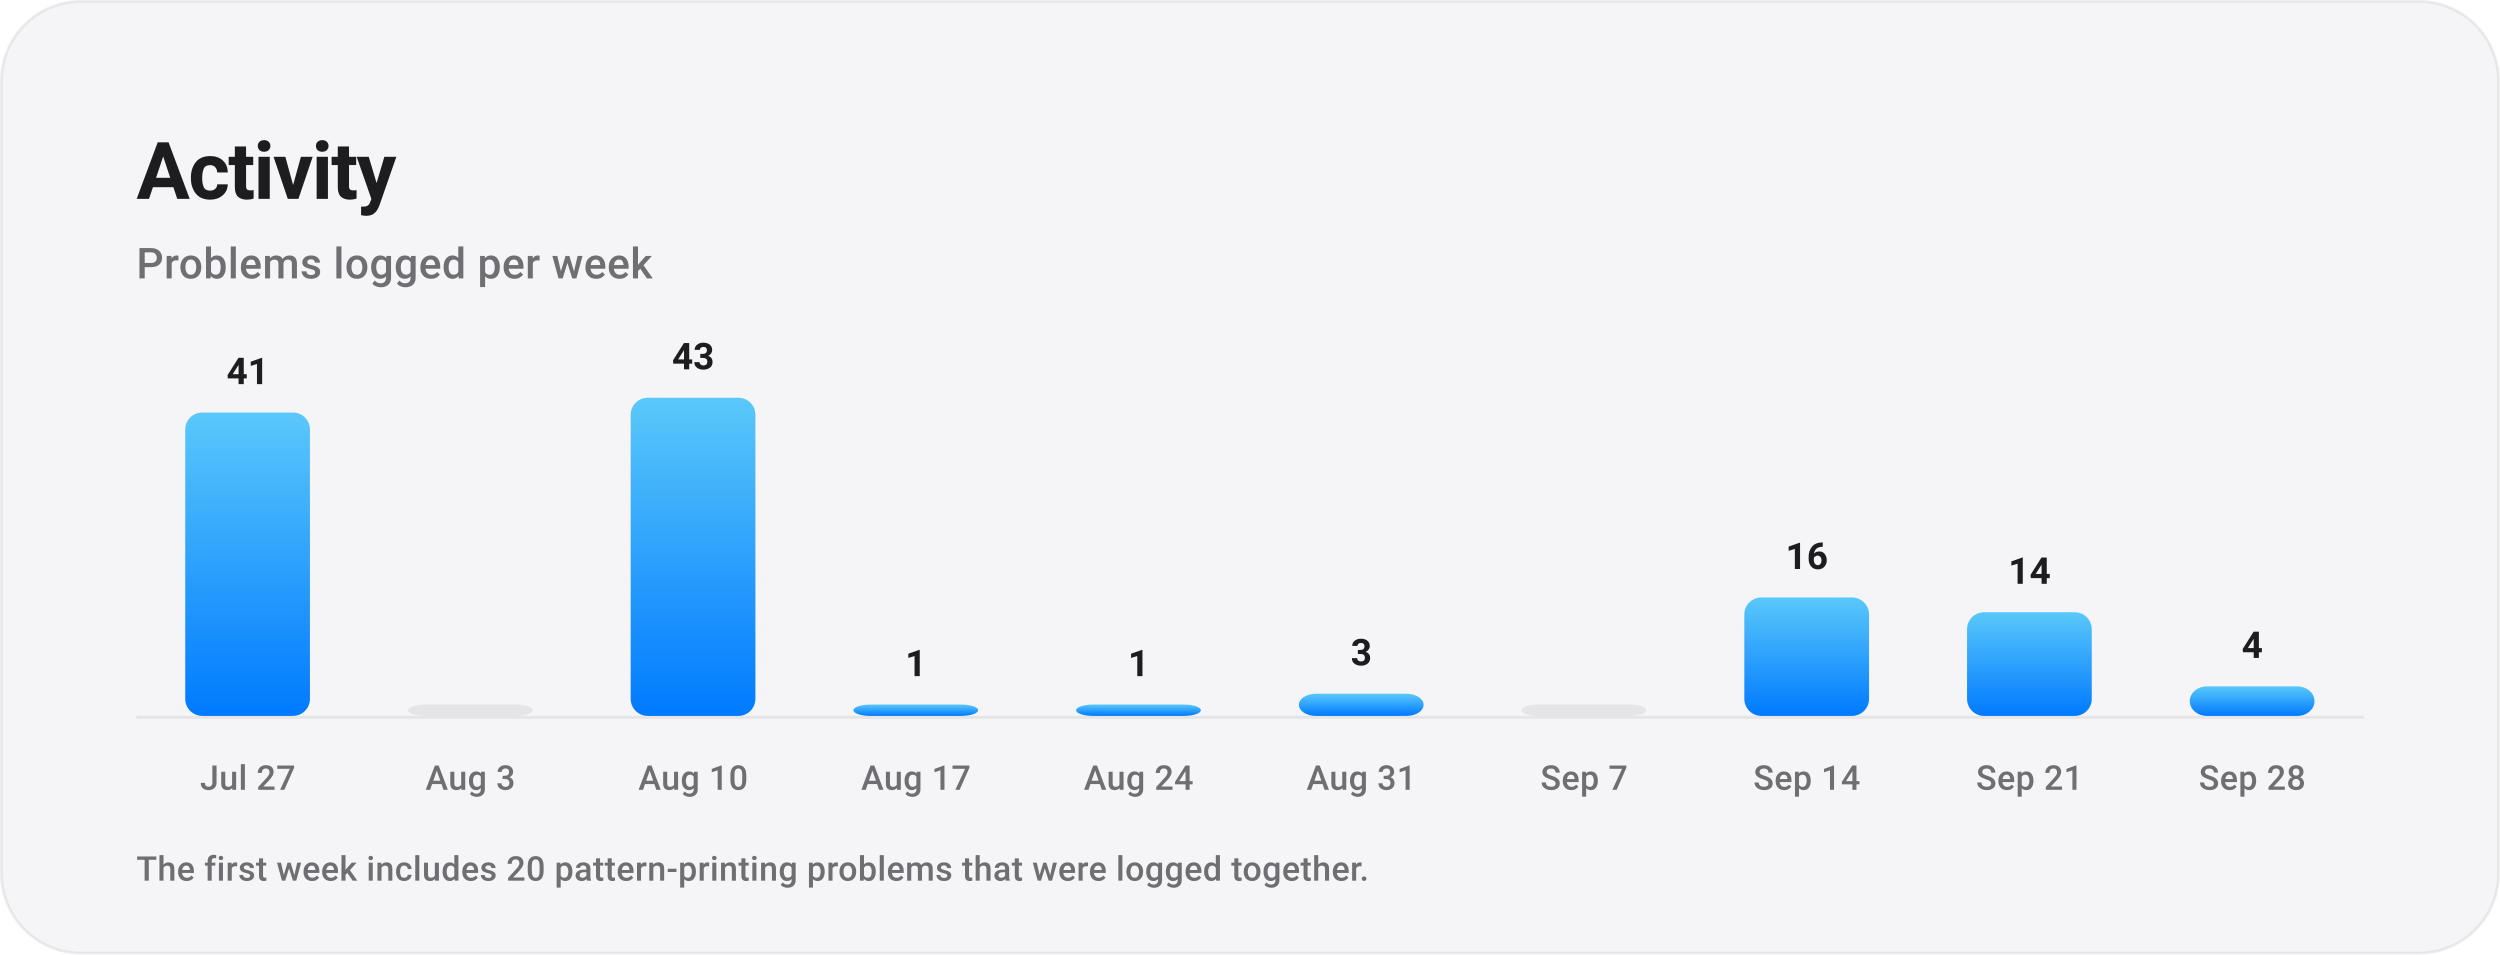
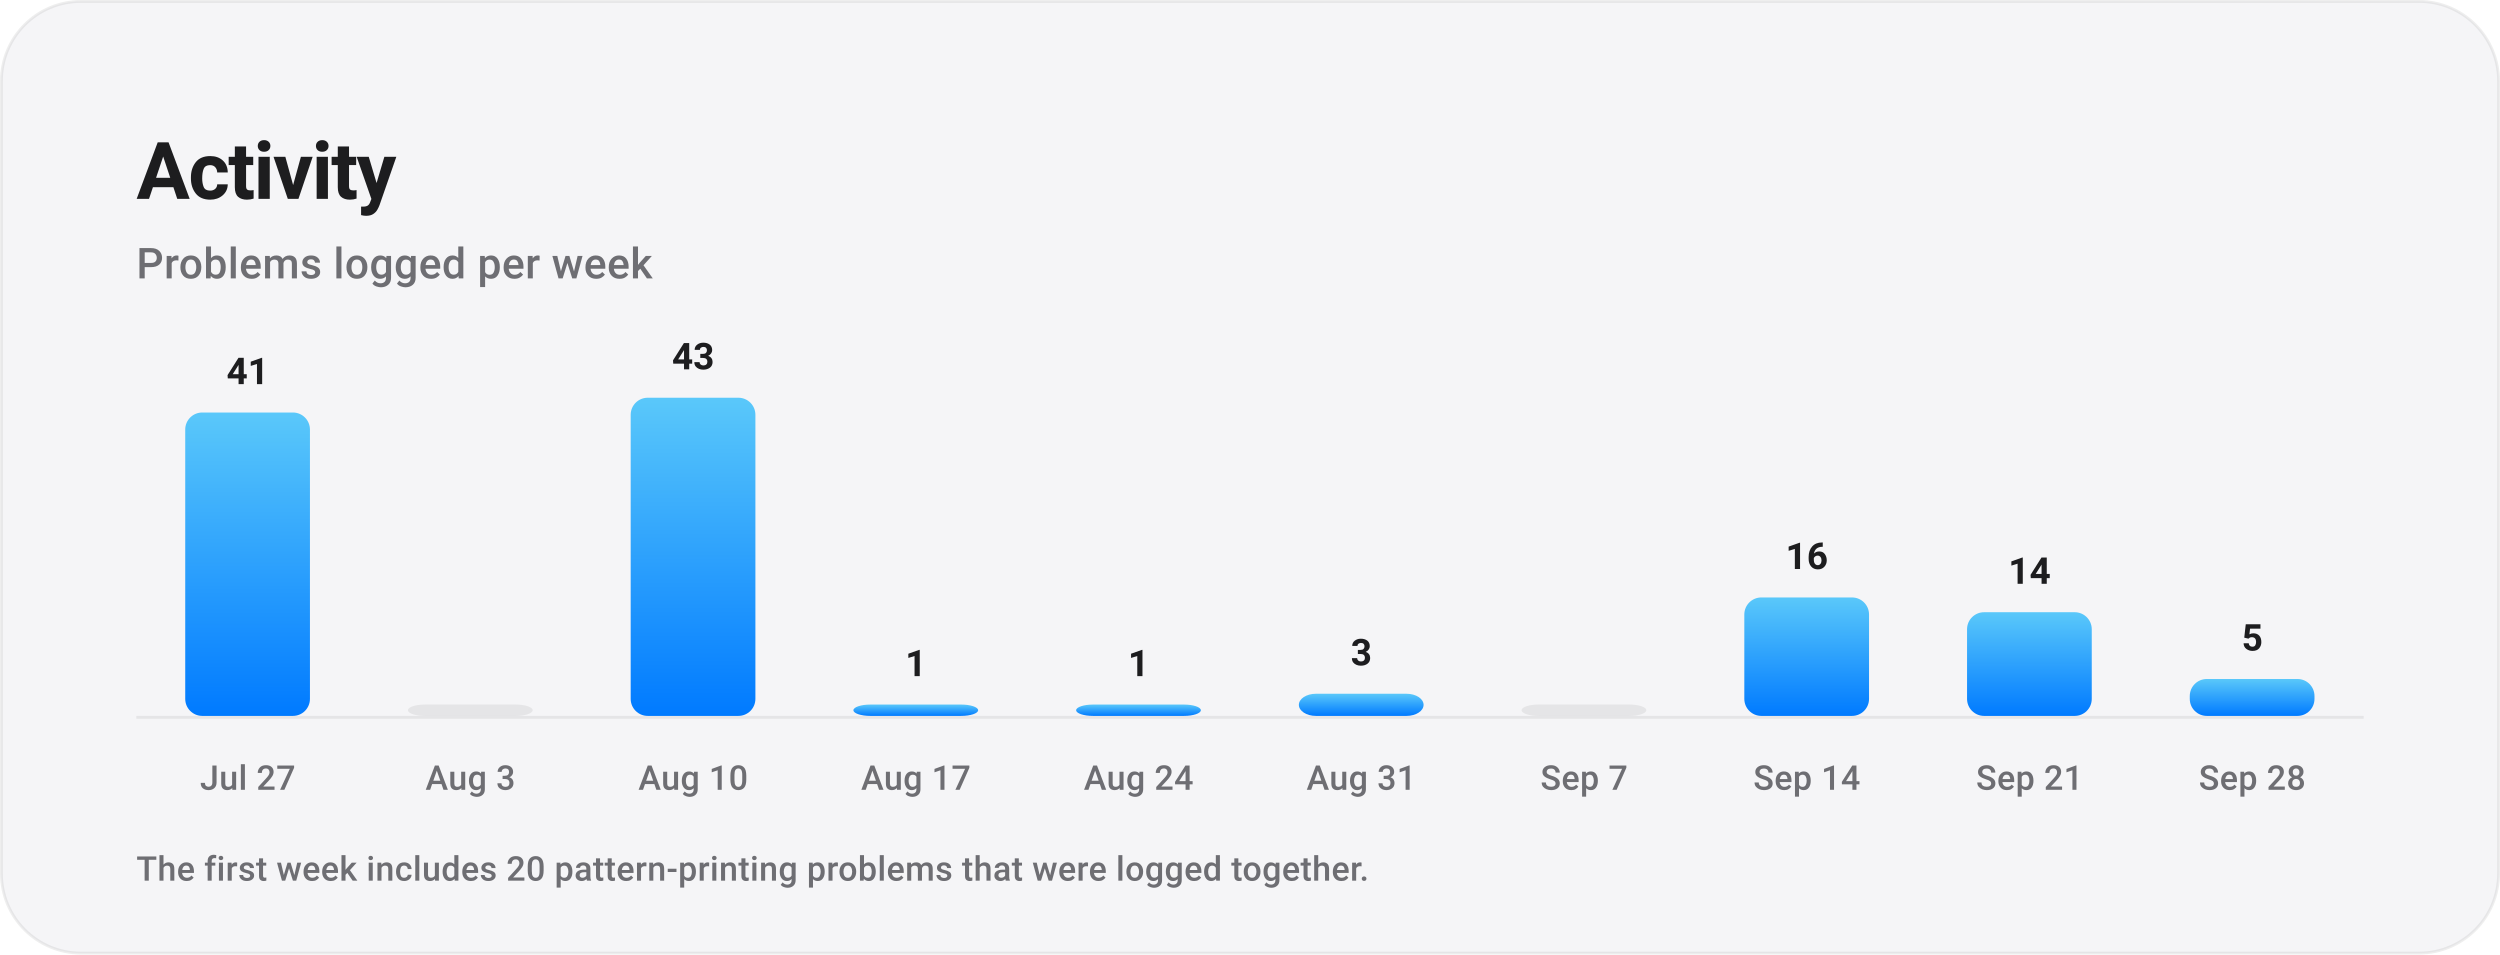
<svg xmlns="http://www.w3.org/2000/svg" width="880" height="336" viewBox="0 0 880 336" role="img" aria-labelledby="t d">
  <defs>
    <style>
text { font-family: -apple-system, BlinkMacSystemFont, "SF Pro Display", "SF Pro Text", "Segoe UI Variable Display", "Segoe UI", system-ui, Roboto, Helvetica, Arial, sans-serif; }
.num { font-variant-numeric: tabular-nums; }
@keyframes grow { from { transform: scaleX(0); } to { transform: scaleX(1); } }
@keyframes rise { from { transform: scaleY(0); } to { transform: scaleY(1); } }
@keyframes pop { from { opacity: 0; transform: scale(.92); } to { opacity: 1; transform: scale(1); } }
@keyframes fade { from { opacity: 0; transform: translateY(6px); } to { opacity: 1; transform: translateY(0); } }
.grow { transform-box: fill-box; transform-origin: 0% 50%; animation: grow .8s cubic-bezier(.22,1,.36,1) both; }
.rise { transform-box: fill-box; transform-origin: 50% 100%; animation: rise .8s cubic-bezier(.22,1,.36,1) both; }
.pop { transform-box: fill-box; transform-origin: 50% 50%; animation: pop .8s cubic-bezier(.22,1,.36,1) both; }
.fade { animation: fade .7s cubic-bezier(.22,1,.36,1) both; }
@media (prefers-reduced-motion: reduce) { .grow, .rise, .pop { transform-box: fill-box; transform-origin: 50% 50%; animation: pop .8s cubic-bezier(.22,1,.36,1) both; }
.fade { animation: none; } }
</style>
    <linearGradient id="acc" x1="0" y1="0" x2="1" y2="0">
      <stop offset="0" stop-color="#007AFF" />
      <stop offset="1" stop-color="#5AC8FA" />
    </linearGradient>
    <linearGradient id="accv" x1="0" y1="1" x2="0" y2="0">
      <stop offset="0" stop-color="#007AFF" />
      <stop offset="1" stop-color="#5AC8FA" />
    </linearGradient>
  </defs>
  <rect x="0.5" y="0.5" width="879" height="335" rx="28" fill="#F5F5F7" stroke="rgba(0,0,0,0.07)" />
  <text x="48" y="70" font-size="28" font-weight="700" fill="#1D1D1F" text-anchor="start" letter-spacing="-0.02em">Activity</text>
  <text x="48" y="98" font-size="15" font-weight="500" fill="#6E6E73" text-anchor="start" letter-spacing="0.01em">Problems logged per week</text>
  <line x1="48" y1="252.5" x2="832" y2="252.5" stroke="rgba(0,0,0,0.07)" />
  <rect class="rise" style="animation-delay:0ms" x="65.2" y="145.2" width="43.9" height="106.8" rx="6" fill="url(#accv)" />
  <text x="87.2" y="135.2" font-size="13" font-weight="650" fill="#1D1D1F" text-anchor="middle" letter-spacing="0.0em" class="num">41</text>
  <text x="87.2" y="278" font-size="12" font-weight="500" fill="#6E6E73" text-anchor="middle" letter-spacing="0.01em">Jul 27</text>
  <rect class="rise" style="animation-delay:50ms" x="143.6" y="248.0" width="43.9" height="4.0" rx="6" fill="rgba(0,0,0,0.07)" />
  <text x="165.6" y="278" font-size="12" font-weight="500" fill="#6E6E73" text-anchor="middle" letter-spacing="0.01em">Aug 3</text>
  <rect class="rise" style="animation-delay:100ms" x="222.0" y="140.0" width="43.9" height="112.0" rx="6" fill="url(#accv)" />
  <text x="244.0" y="130.0" font-size="13" font-weight="650" fill="#1D1D1F" text-anchor="middle" letter-spacing="0.0em" class="num">43</text>
  <text x="244.0" y="278" font-size="12" font-weight="500" fill="#6E6E73" text-anchor="middle" letter-spacing="0.01em">Aug 10</text>
  <rect class="rise" style="animation-delay:150ms" x="300.4" y="248.0" width="43.9" height="4.0" rx="6" fill="url(#accv)" />
  <text x="322.4" y="238.0" font-size="13" font-weight="650" fill="#1D1D1F" text-anchor="middle" letter-spacing="0.0em" class="num">1</text>
  <text x="322.4" y="278" font-size="12" font-weight="500" fill="#6E6E73" text-anchor="middle" letter-spacing="0.01em">Aug 17</text>
  <rect class="rise" style="animation-delay:200ms" x="378.8" y="248.0" width="43.9" height="4.0" rx="6" fill="url(#accv)" />
  <text x="400.8" y="238.0" font-size="13" font-weight="650" fill="#1D1D1F" text-anchor="middle" letter-spacing="0.0em" class="num">1</text>
  <text x="400.8" y="278" font-size="12" font-weight="500" fill="#6E6E73" text-anchor="middle" letter-spacing="0.01em">Aug 24</text>
  <rect class="rise" style="animation-delay:250ms" x="457.2" y="244.2" width="43.9" height="7.8" rx="6" fill="url(#accv)" />
  <text x="479.2" y="234.2" font-size="13" font-weight="650" fill="#1D1D1F" text-anchor="middle" letter-spacing="0.0em" class="num">3</text>
  <text x="479.2" y="278" font-size="12" font-weight="500" fill="#6E6E73" text-anchor="middle" letter-spacing="0.01em">Aug 31</text>
  <rect class="rise" style="animation-delay:300ms" x="535.6" y="248.0" width="43.9" height="4.0" rx="6" fill="rgba(0,0,0,0.07)" />
  <text x="557.6" y="278" font-size="12" font-weight="500" fill="#6E6E73" text-anchor="middle" letter-spacing="0.01em">Sep 7</text>
  <rect class="rise" style="animation-delay:350ms" x="614.0" y="210.3" width="43.9" height="41.7" rx="6" fill="url(#accv)" />
  <text x="636.0" y="200.3" font-size="13" font-weight="650" fill="#1D1D1F" text-anchor="middle" letter-spacing="0.0em" class="num">16</text>
  <text x="636.0" y="278" font-size="12" font-weight="500" fill="#6E6E73" text-anchor="middle" letter-spacing="0.01em">Sep 14</text>
  <rect class="rise" style="animation-delay:400ms" x="692.4" y="215.5" width="43.9" height="36.5" rx="6" fill="url(#accv)" />
  <text x="714.4" y="205.5" font-size="13" font-weight="650" fill="#1D1D1F" text-anchor="middle" letter-spacing="0.0em" class="num">14</text>
  <text x="714.4" y="278" font-size="12" font-weight="500" fill="#6E6E73" text-anchor="middle" letter-spacing="0.01em">Sep 21</text>
-   <rect class="rise" style="animation-delay:450ms" x="770.8" y="241.6" width="43.9" height="10.4" rx="6" fill="url(#accv)" />
-   <text x="792.8" y="231.6" font-size="13" font-weight="650" fill="#1D1D1F" text-anchor="middle" letter-spacing="0.0em" class="num">4</text>
+   <rect class="rise" style="animation-delay:450ms" x="770.8" y="239.0" width="43.9" height="13.0" rx="6" fill="url(#accv)" />
+   <text x="792.8" y="229.0" font-size="13" font-weight="650" fill="#1D1D1F" text-anchor="middle" letter-spacing="0.0em" class="num">5</text>
  <text x="792.8" y="278" font-size="12" font-weight="500" fill="#6E6E73" text-anchor="middle" letter-spacing="0.01em">Sep 28</text>
  <text x="48" y="310" font-size="12" font-weight="500" fill="#6E6E73" text-anchor="start" letter-spacing="0.01em">The first week includes 20 pattern-printing problems that were logged together.</text>
</svg>
